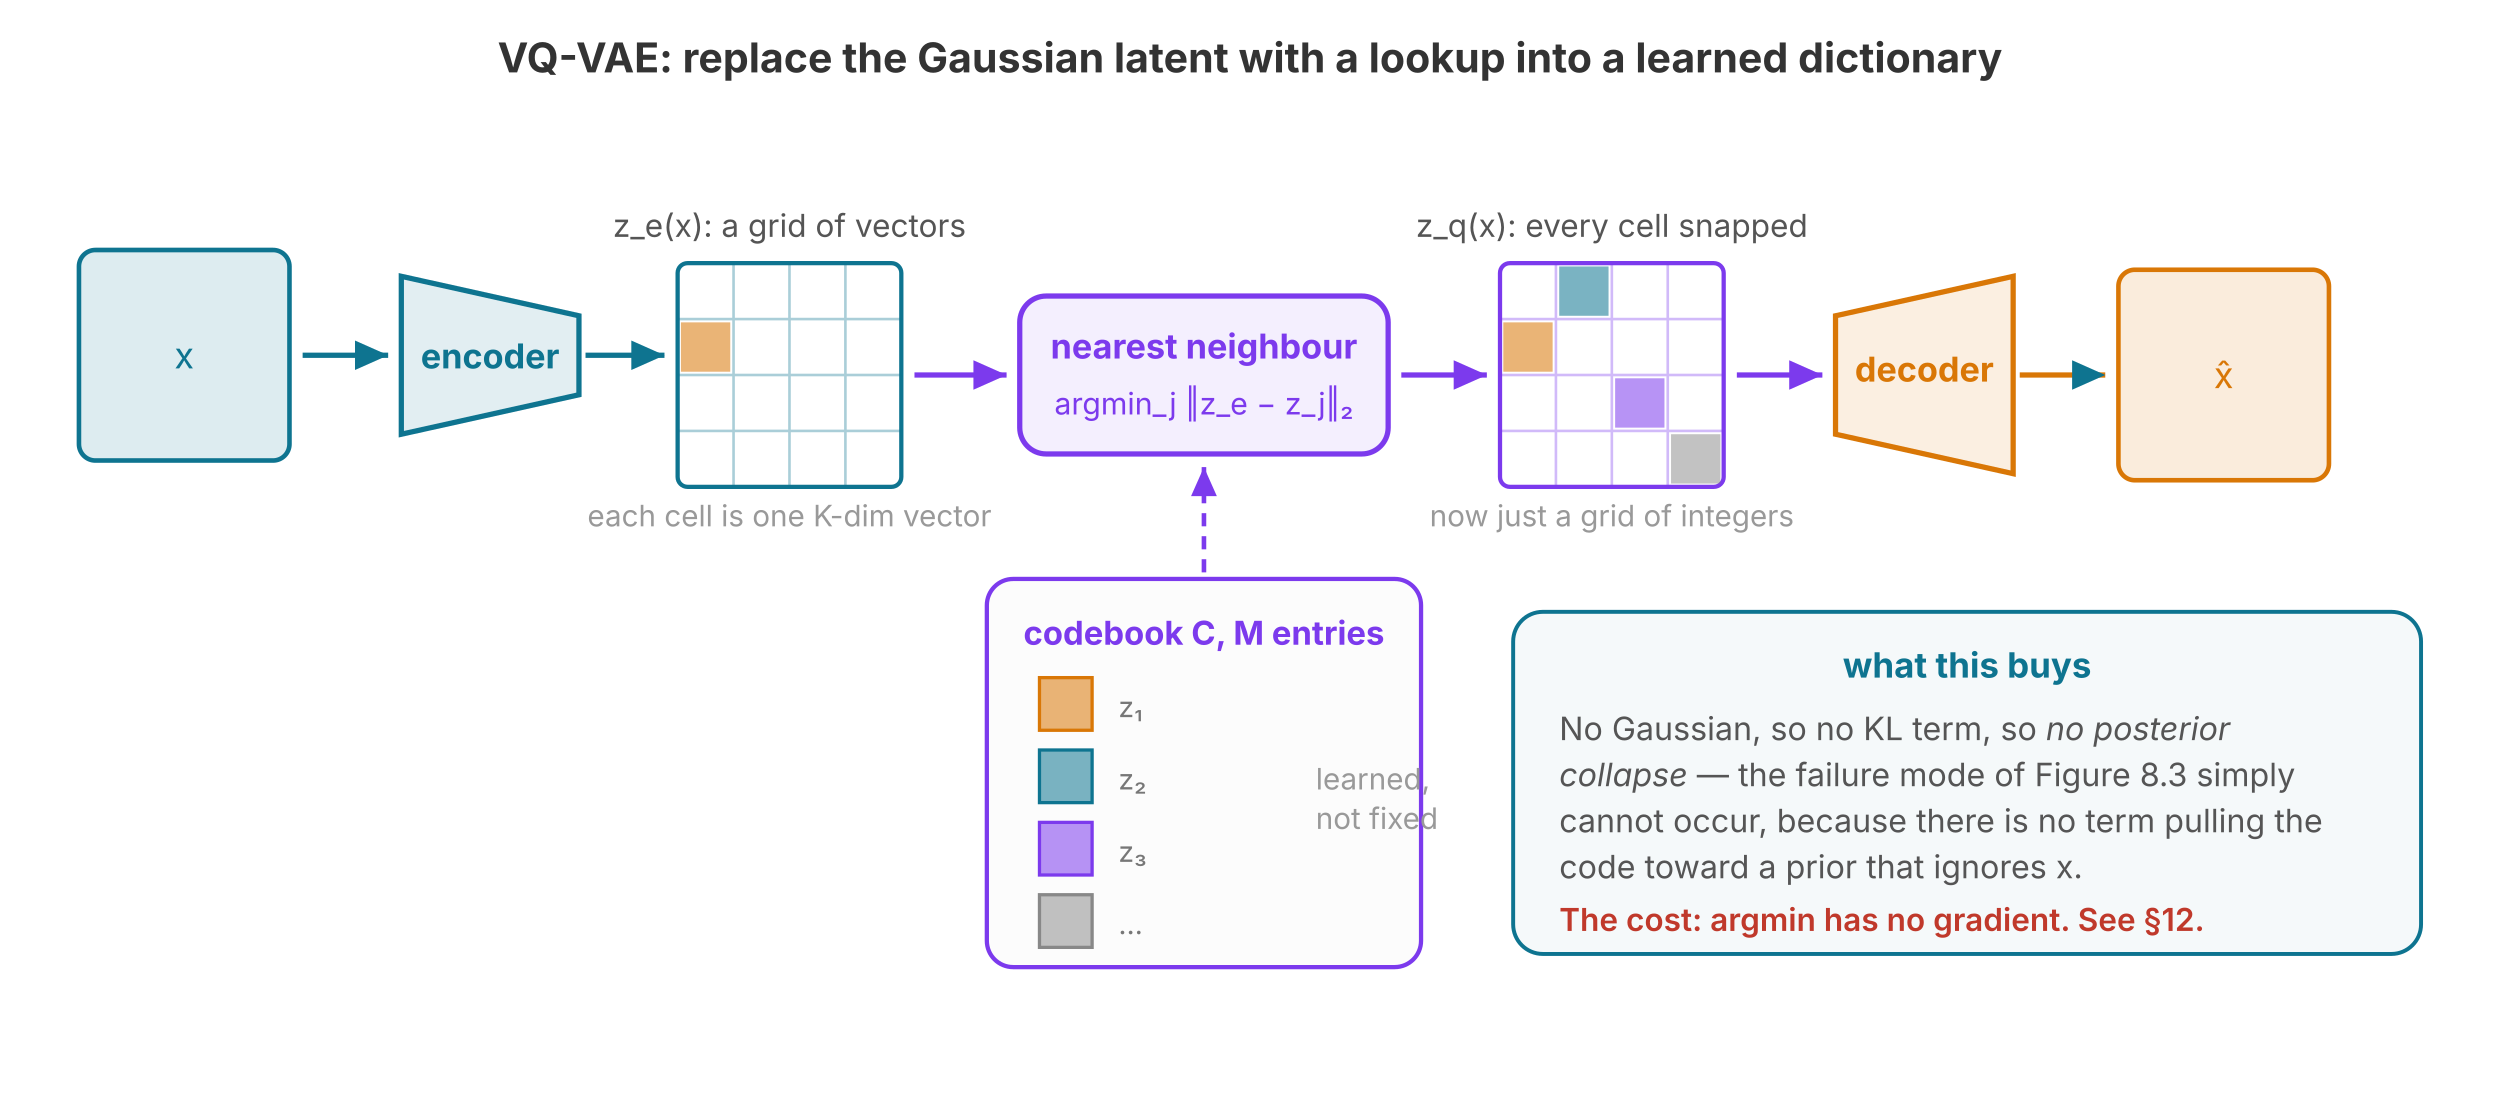
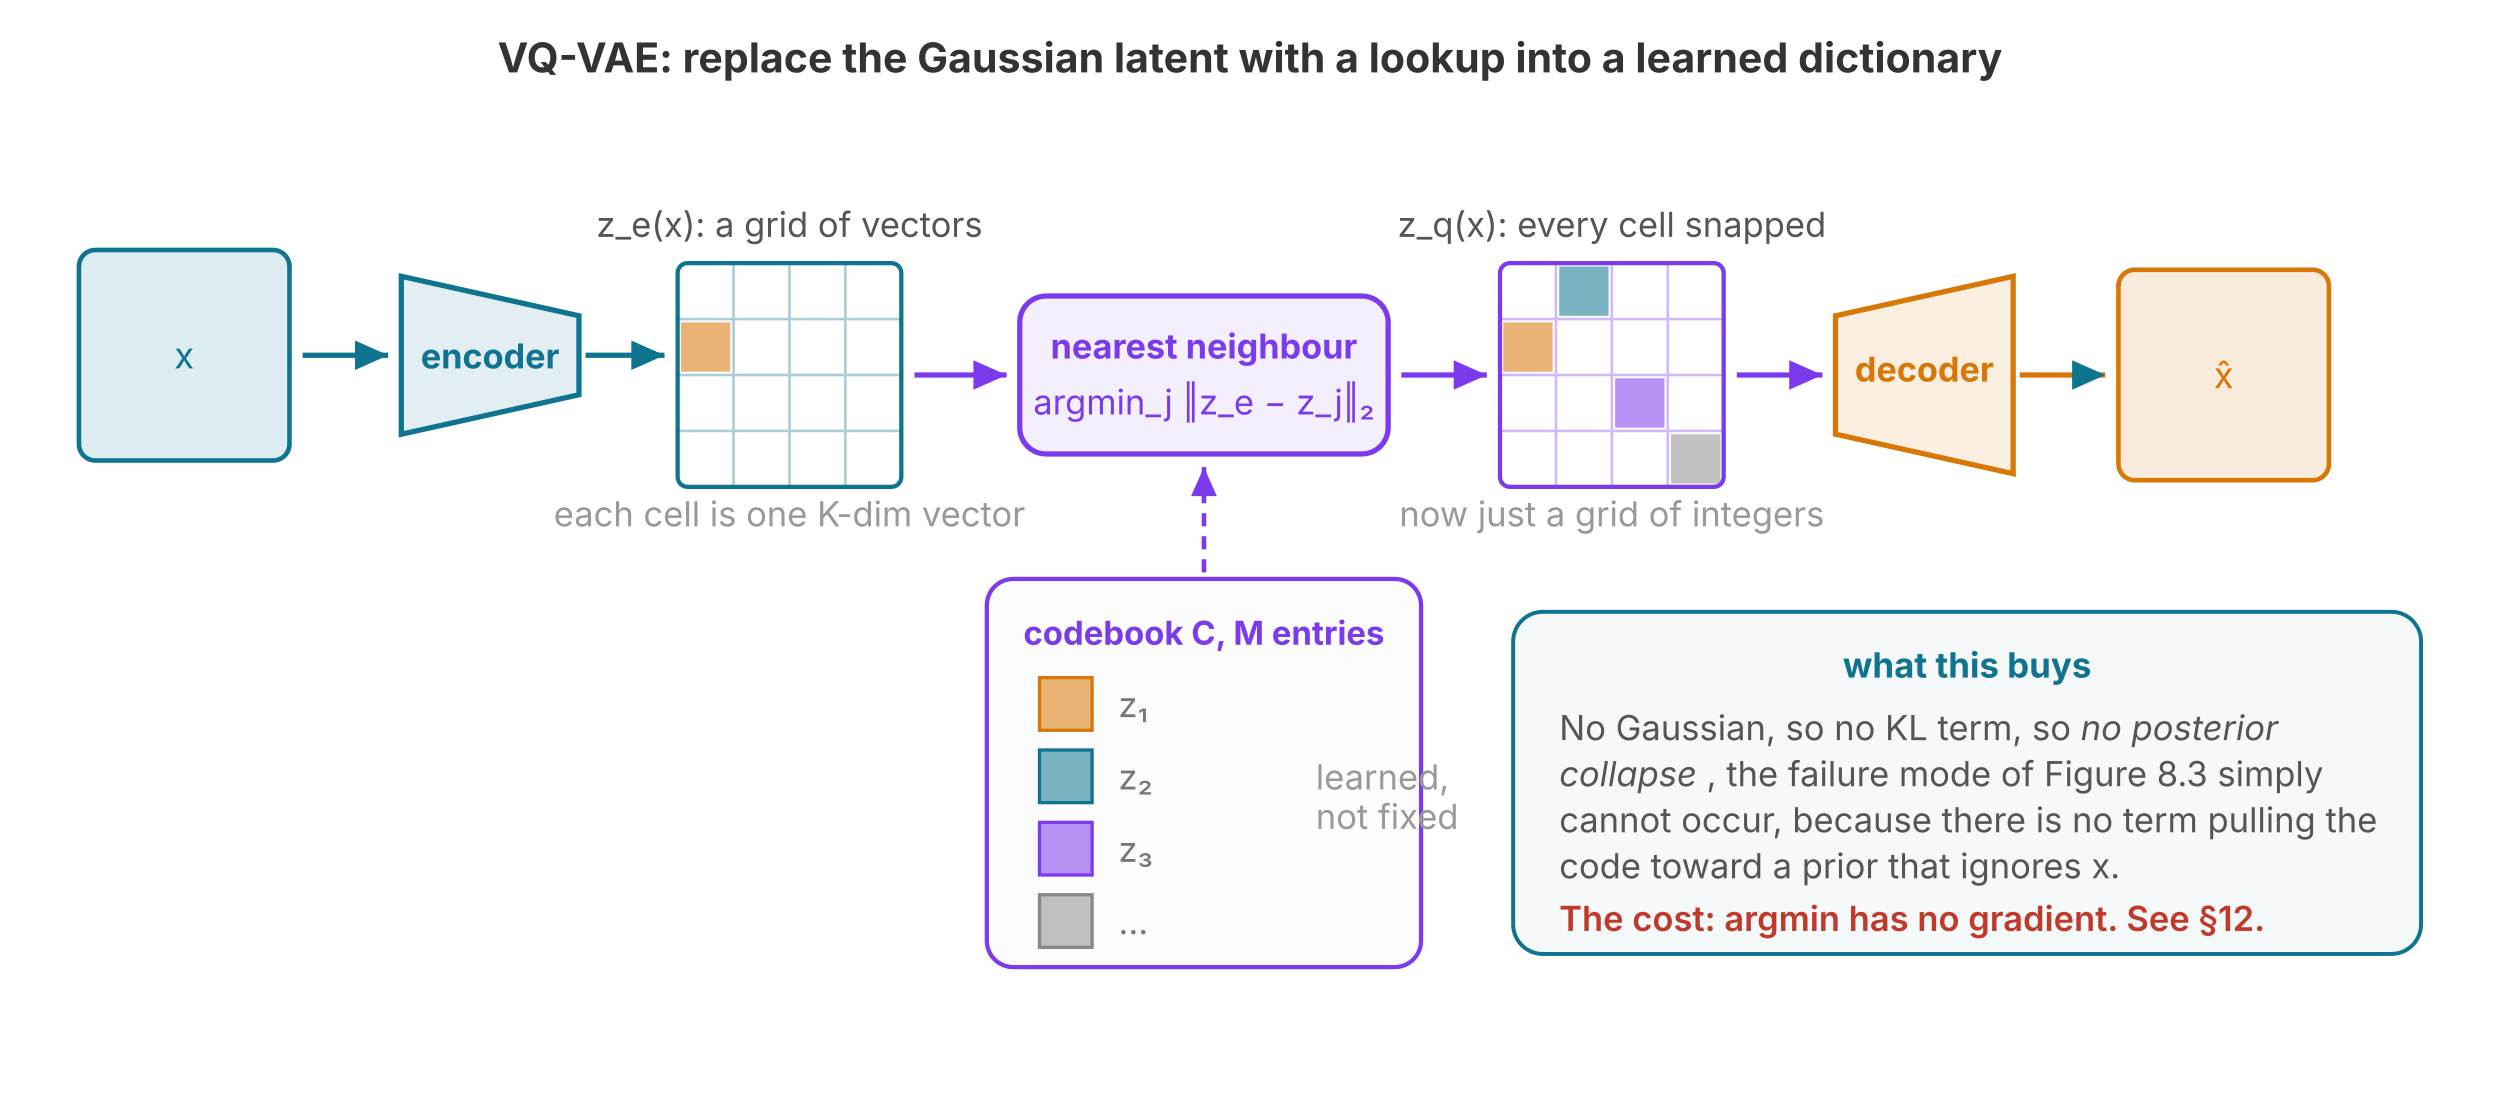
<svg xmlns="http://www.w3.org/2000/svg" viewBox="0 0 760 340" font-family="Inter, -apple-system, sans-serif">
  <defs>
    <marker id="vq-t" viewBox="0 0 10 10" refX="9" refY="5" markerWidth="7" markerHeight="7" orient="auto-start-reverse">
-       <path d="M 0 1 L 9 5 L 0 9 z" fill="#0e7490" />
+       <path d="M 0 1 L 9 5 L 0 9 z" fill="var(--fig-teal, #0e7490)" />
    </marker>
    <marker id="vq-p" viewBox="0 0 10 10" refX="9" refY="5" markerWidth="7" markerHeight="7" orient="auto-start-reverse">
-       <path d="M 0 1 L 9 5 L 0 9 z" fill="#7c3aed" />
+       <path d="M 0 1 L 9 5 L 0 9 z" fill="var(--fig-purple, #7c3aed)" />
    </marker>
  </defs>
-   <text x="380" y="22" text-anchor="middle" font-size="12.5" font-weight="700" fill="#333">VQ-VAE: replace the Gaussian latent with a lookup into a learned dictionary</text>
-   <rect x="24" y="76" width="64" height="64" rx="5" fill="rgba(14,116,144,0.14)" stroke="#0e7490" stroke-width="1.4" />
-   <text x="56" y="112" text-anchor="middle" font-size="11" fill="#0e7490">x</text>
-   <path d="M 92 108 L 118 108" stroke="#0e7490" stroke-width="1.6" fill="none" marker-end="url(#vq-t)" />
-   <path d="M 122 84 L 176 96 L 176 120 L 122 132 Z" fill="rgba(14,116,144,0.12)" stroke="#0e7490" stroke-width="1.6" />
-   <text x="149" y="112" text-anchor="middle" font-size="10.4" font-weight="700" fill="#0e7490">encoder</text>
-   <path d="M 178 108 L 202 108" stroke="#0e7490" stroke-width="1.6" fill="none" marker-end="url(#vq-t)" />
-   <text x="240" y="72" text-anchor="middle" font-size="9.6" fill="#555">z_e(x): a grid of vectors</text>
+   <text x="380" y="22" text-anchor="middle" font-size="12.5" font-weight="700" fill="var(--fig-ink, #333)">VQ-VAE: replace the Gaussian latent with a lookup into a learned dictionary</text>
+   <rect x="24" y="76" width="64" height="64" rx="5" fill="rgba(14,116,144,0.14)" stroke="var(--fig-teal, #0e7490)" stroke-width="1.4" />
+   <text x="56" y="112" text-anchor="middle" font-size="11" fill="var(--fig-teal, #0e7490)">x</text>
+   <path d="M 92 108 L 118 108" stroke="var(--fig-teal, #0e7490)" stroke-width="1.6" fill="none" marker-end="url(#vq-t)" />
+   <path d="M 122 84 L 176 96 L 176 120 L 122 132 Z" fill="rgba(14,116,144,0.12)" stroke="var(--fig-teal, #0e7490)" stroke-width="1.6" />
+   <text x="149" y="112" text-anchor="middle" font-size="10.4" font-weight="700" fill="var(--fig-teal, #0e7490)">encoder</text>
+   <path d="M 178 108 L 202 108" stroke="var(--fig-teal, #0e7490)" stroke-width="1.6" fill="none" marker-end="url(#vq-t)" />
+   <text x="240" y="72" text-anchor="middle" font-size="10.5" fill="var(--fig-ink-2, #555)">z_e(x): a grid of vectors</text>
  <g>
-     <rect x="206" y="80" width="68" height="68" rx="3" fill="none" stroke="#0e7490" stroke-width="1.3" />
+     <rect x="206" y="80" width="68" height="68" rx="3" fill="none" stroke="var(--fig-teal, #0e7490)" stroke-width="1.3" />
    <g stroke="rgba(14,116,144,0.35)" stroke-width="0.8">
      <path d="M 223 80 v 68 M 240 80 v 68 M 257 80 v 68 M 206 97 h 68 M 206 114 h 68 M 206 131 h 68" />
    </g>
    <rect x="207" y="98" width="15" height="15" fill="rgba(217,119,6,0.55)" />
  </g>
-   <text x="240" y="160" text-anchor="middle" font-size="9" fill="#999">each cell is one K-dim vector</text>
-   <path d="M 278 114 L 306 114" stroke="#7c3aed" stroke-width="1.6" fill="none" marker-end="url(#vq-p)" />
-   <rect x="310" y="90" width="112" height="48" rx="8" fill="rgba(124,58,237,0.08)" stroke="#7c3aed" stroke-width="1.6" />
-   <text x="366" y="109" text-anchor="middle" font-size="10.4" font-weight="700" fill="#7c3aed">nearest neighbour</text>
-   <text x="366" y="126" text-anchor="middle" font-size="9.2" fill="#7c3aed">argmin_j ‖z_e − z_j‖₂</text>
-   <rect x="300" y="176" width="132" height="118" rx="8" fill="#fcfcfc" stroke="#7c3aed" stroke-width="1.3" />
-   <text x="366" y="196" text-anchor="middle" font-size="10" font-weight="700" fill="#7c3aed">codebook C, M entries</text>
+   <text x="240" y="160" text-anchor="middle" font-size="10.5" fill="var(--fig-muted-2, #999)">each cell is one K-dim vector</text>
+   <path d="M 278 114 L 306 114" stroke="var(--fig-purple, #7c3aed)" stroke-width="1.6" fill="none" marker-end="url(#vq-p)" />
+   <rect x="310" y="90" width="112" height="48" rx="8" fill="rgba(124,58,237,0.08)" stroke="var(--fig-purple, #7c3aed)" stroke-width="1.6" />
+   <text x="366" y="109" text-anchor="middle" font-size="10.4" font-weight="700" fill="var(--fig-purple, #7c3aed)">nearest neighbour</text>
+   <text x="366" y="126" text-anchor="middle" font-size="10.5" fill="var(--fig-purple, #7c3aed)">argmin_j ‖z_e − z_j‖₂</text>
+   <rect x="300" y="176" width="132" height="118" rx="8" fill="var(--fig-wash, #fcfcfc)" stroke="var(--fig-purple, #7c3aed)" stroke-width="1.3" />
+   <text x="366" y="196" text-anchor="middle" font-size="10" font-weight="700" fill="var(--fig-purple, #7c3aed)">codebook C, M entries</text>
  <g>
-     <rect x="316" y="206" width="16" height="16" fill="rgba(217,119,6,0.55)" stroke="#d97706" />
-     <text x="340" y="218" font-size="8.6" fill="#777">z₁</text>
-     <rect x="316" y="228" width="16" height="16" fill="rgba(14,116,144,0.55)" stroke="#0e7490" />
-     <text x="340" y="240" font-size="8.6" fill="#777">z₂</text>
-     <rect x="316" y="250" width="16" height="16" fill="rgba(124,58,237,0.55)" stroke="#7c3aed" />
-     <text x="340" y="262" font-size="8.6" fill="#777">z₃</text>
-     <rect x="316" y="272" width="16" height="16" fill="rgba(120,120,120,0.45)" stroke="#888" />
-     <text x="340" y="284" font-size="8.6" fill="#777">…</text>
-     <text x="400" y="240" font-size="9" fill="#999">learned,</text>
-     <text x="400" y="252" font-size="9" fill="#999">not fixed</text>
+     <rect x="316" y="206" width="16" height="16" fill="rgba(217,119,6,0.55)" stroke="var(--fig-amber, #d97706)" />
+     <text x="340" y="218" font-size="10.5" fill="var(--fig-muted, #777)">z₁</text>
+     <rect x="316" y="228" width="16" height="16" fill="rgba(14,116,144,0.55)" stroke="var(--fig-teal, #0e7490)" />
+     <text x="340" y="240" font-size="10.5" fill="var(--fig-muted, #777)">z₂</text>
+     <rect x="316" y="250" width="16" height="16" fill="rgba(124,58,237,0.55)" stroke="var(--fig-purple, #7c3aed)" />
+     <text x="340" y="262" font-size="10.5" fill="var(--fig-muted, #777)">z₃</text>
+     <rect x="316" y="272" width="16" height="16" fill="rgba(120,120,120,0.45)" stroke="var(--fig-muted-2, #888)" />
+     <text x="340" y="284" font-size="10.5" fill="var(--fig-muted, #777)">…</text>
+     <text x="400" y="240" font-size="10.5" fill="var(--fig-muted-2, #999)">learned,</text>
+     <text x="400" y="252" font-size="10.5" fill="var(--fig-muted-2, #999)">not fixed</text>
  </g>
-   <path d="M 366 174 L 366 142" stroke="#7c3aed" stroke-width="1.4" fill="none" stroke-dasharray="4 3" marker-end="url(#vq-p)" />
-   <path d="M 426 114 L 452 114" stroke="#7c3aed" stroke-width="1.6" fill="none" marker-end="url(#vq-p)" />
-   <text x="490" y="72" text-anchor="middle" font-size="9.6" fill="#555">z_q(x): every cell snapped</text>
+   <path d="M 366 174 L 366 142" stroke="var(--fig-purple, #7c3aed)" stroke-width="1.4" fill="none" stroke-dasharray="4 3" marker-end="url(#vq-p)" />
+   <path d="M 426 114 L 452 114" stroke="var(--fig-purple, #7c3aed)" stroke-width="1.6" fill="none" marker-end="url(#vq-p)" />
+   <text x="490" y="72" text-anchor="middle" font-size="10.5" fill="var(--fig-ink-2, #555)">z_q(x): every cell snapped</text>
  <g>
-     <rect x="456" y="80" width="68" height="68" rx="3" fill="none" stroke="#7c3aed" stroke-width="1.3" />
+     <rect x="456" y="80" width="68" height="68" rx="3" fill="none" stroke="var(--fig-purple, #7c3aed)" stroke-width="1.3" />
    <g stroke="rgba(124,58,237,0.35)" stroke-width="0.8">
      <path d="M 473 80 v 68 M 490 80 v 68 M 507 80 v 68 M 456 97 h 68 M 456 114 h 68 M 456 131 h 68" />
    </g>
    <rect x="457" y="98" width="15" height="15" fill="rgba(217,119,6,0.55)" />
    <rect x="474" y="81" width="15" height="15" fill="rgba(14,116,144,0.55)" />
    <rect x="491" y="115" width="15" height="15" fill="rgba(124,58,237,0.55)" />
    <rect x="508" y="132" width="15" height="15" fill="rgba(120,120,120,0.45)" />
  </g>
-   <text x="490" y="160" text-anchor="middle" font-size="9" fill="#999">now just a grid of integers</text>
-   <path d="M 528 114 L 554 114" stroke="#7c3aed" stroke-width="1.6" fill="none" marker-end="url(#vq-p)" />
-   <path d="M 558 96 L 612 84 L 612 144 L 558 132 Z" fill="rgba(217,119,6,0.12)" stroke="#d97706" stroke-width="1.6" />
-   <text x="585" y="116" text-anchor="middle" font-size="10.4" font-weight="700" fill="#d97706">decoder</text>
-   <path d="M 614 114 L 640 114" stroke="#d97706" stroke-width="1.6" fill="none" marker-end="url(#vq-t)" />
-   <rect x="644" y="82" width="64" height="64" rx="5" fill="rgba(217,119,6,0.14)" stroke="#d97706" stroke-width="1.4" />
-   <text x="676" y="118" text-anchor="middle" font-size="11" fill="#d97706">x̂</text>
-   <rect x="460" y="186" width="276" height="104" rx="9" fill="rgba(14,116,144,0.04)" stroke="#0e7490" stroke-width="1.2" />
-   <text x="598" y="206" text-anchor="middle" font-size="10.6" font-weight="700" fill="#0e7490">what this buys</text>
-   <text x="474" y="225" font-size="9.8" fill="#555">No Gaussian, so no KL term, so <tspan font-style="italic">no posterior</tspan>
+   <text x="490" y="160" text-anchor="middle" font-size="10.5" fill="var(--fig-muted-2, #999)">now just a grid of integers</text>
+   <path d="M 528 114 L 554 114" stroke="var(--fig-purple, #7c3aed)" stroke-width="1.6" fill="none" marker-end="url(#vq-p)" />
+   <path d="M 558 96 L 612 84 L 612 144 L 558 132 Z" fill="rgba(217,119,6,0.12)" stroke="var(--fig-amber, #d97706)" stroke-width="1.6" />
+   <text x="585" y="116" text-anchor="middle" font-size="10.4" font-weight="700" fill="var(--fig-amber, #d97706)">decoder</text>
+   <path d="M 614 114 L 640 114" stroke="var(--fig-amber, #d97706)" stroke-width="1.6" fill="none" marker-end="url(#vq-t)" />
+   <rect x="644" y="82" width="64" height="64" rx="5" fill="rgba(217,119,6,0.14)" stroke="var(--fig-amber, #d97706)" stroke-width="1.4" />
+   <text x="676" y="118" text-anchor="middle" font-size="11" fill="var(--fig-amber, #d97706)">x̂</text>
+   <rect x="460" y="186" width="276" height="104" rx="9" fill="rgba(14,116,144,0.04)" stroke="var(--fig-teal, #0e7490)" stroke-width="1.2" />
+   <text x="598" y="206" text-anchor="middle" font-size="10.6" font-weight="700" fill="var(--fig-teal, #0e7490)">what this buys</text>
+   <text x="474" y="225" font-size="10.5" fill="var(--fig-ink-2, #555)">No Gaussian, so no KL term, so <tspan font-style="italic">no posterior</tspan>
  </text>
-   <text x="474" y="239" font-size="9.8" fill="#555">
-     <tspan font-style="italic">collapse</tspan> — the failure mode of Figure 8.3 simply</text>
-   <text x="474" y="253" font-size="9.8" fill="#555">cannot occur, because there is no term pulling the</text>
-   <text x="474" y="267" font-size="9.8" fill="#555">code toward a prior that ignores x.</text>
-   <text x="474" y="283" font-size="9.6" font-weight="600" fill="#c0392b">The cost: argmin has no gradient. See §12.</text>
+   <text x="474" y="239" font-size="10.5" fill="var(--fig-ink-2, #555)">
+     <tspan font-style="italic">collapse</tspan> , the failure mode of Figure 8.3 simply</text>
+   <text x="474" y="253" font-size="10.5" fill="var(--fig-ink-2, #555)">cannot occur, because there is no term pulling the</text>
+   <text x="474" y="267" font-size="10.5" fill="var(--fig-ink-2, #555)">code toward a prior that ignores x.</text>
+   <text x="474" y="283" font-size="10.5" font-weight="600" fill="var(--fig-red, #c0392b)">The cost: argmin has no gradient. See §12.</text>
</svg>
